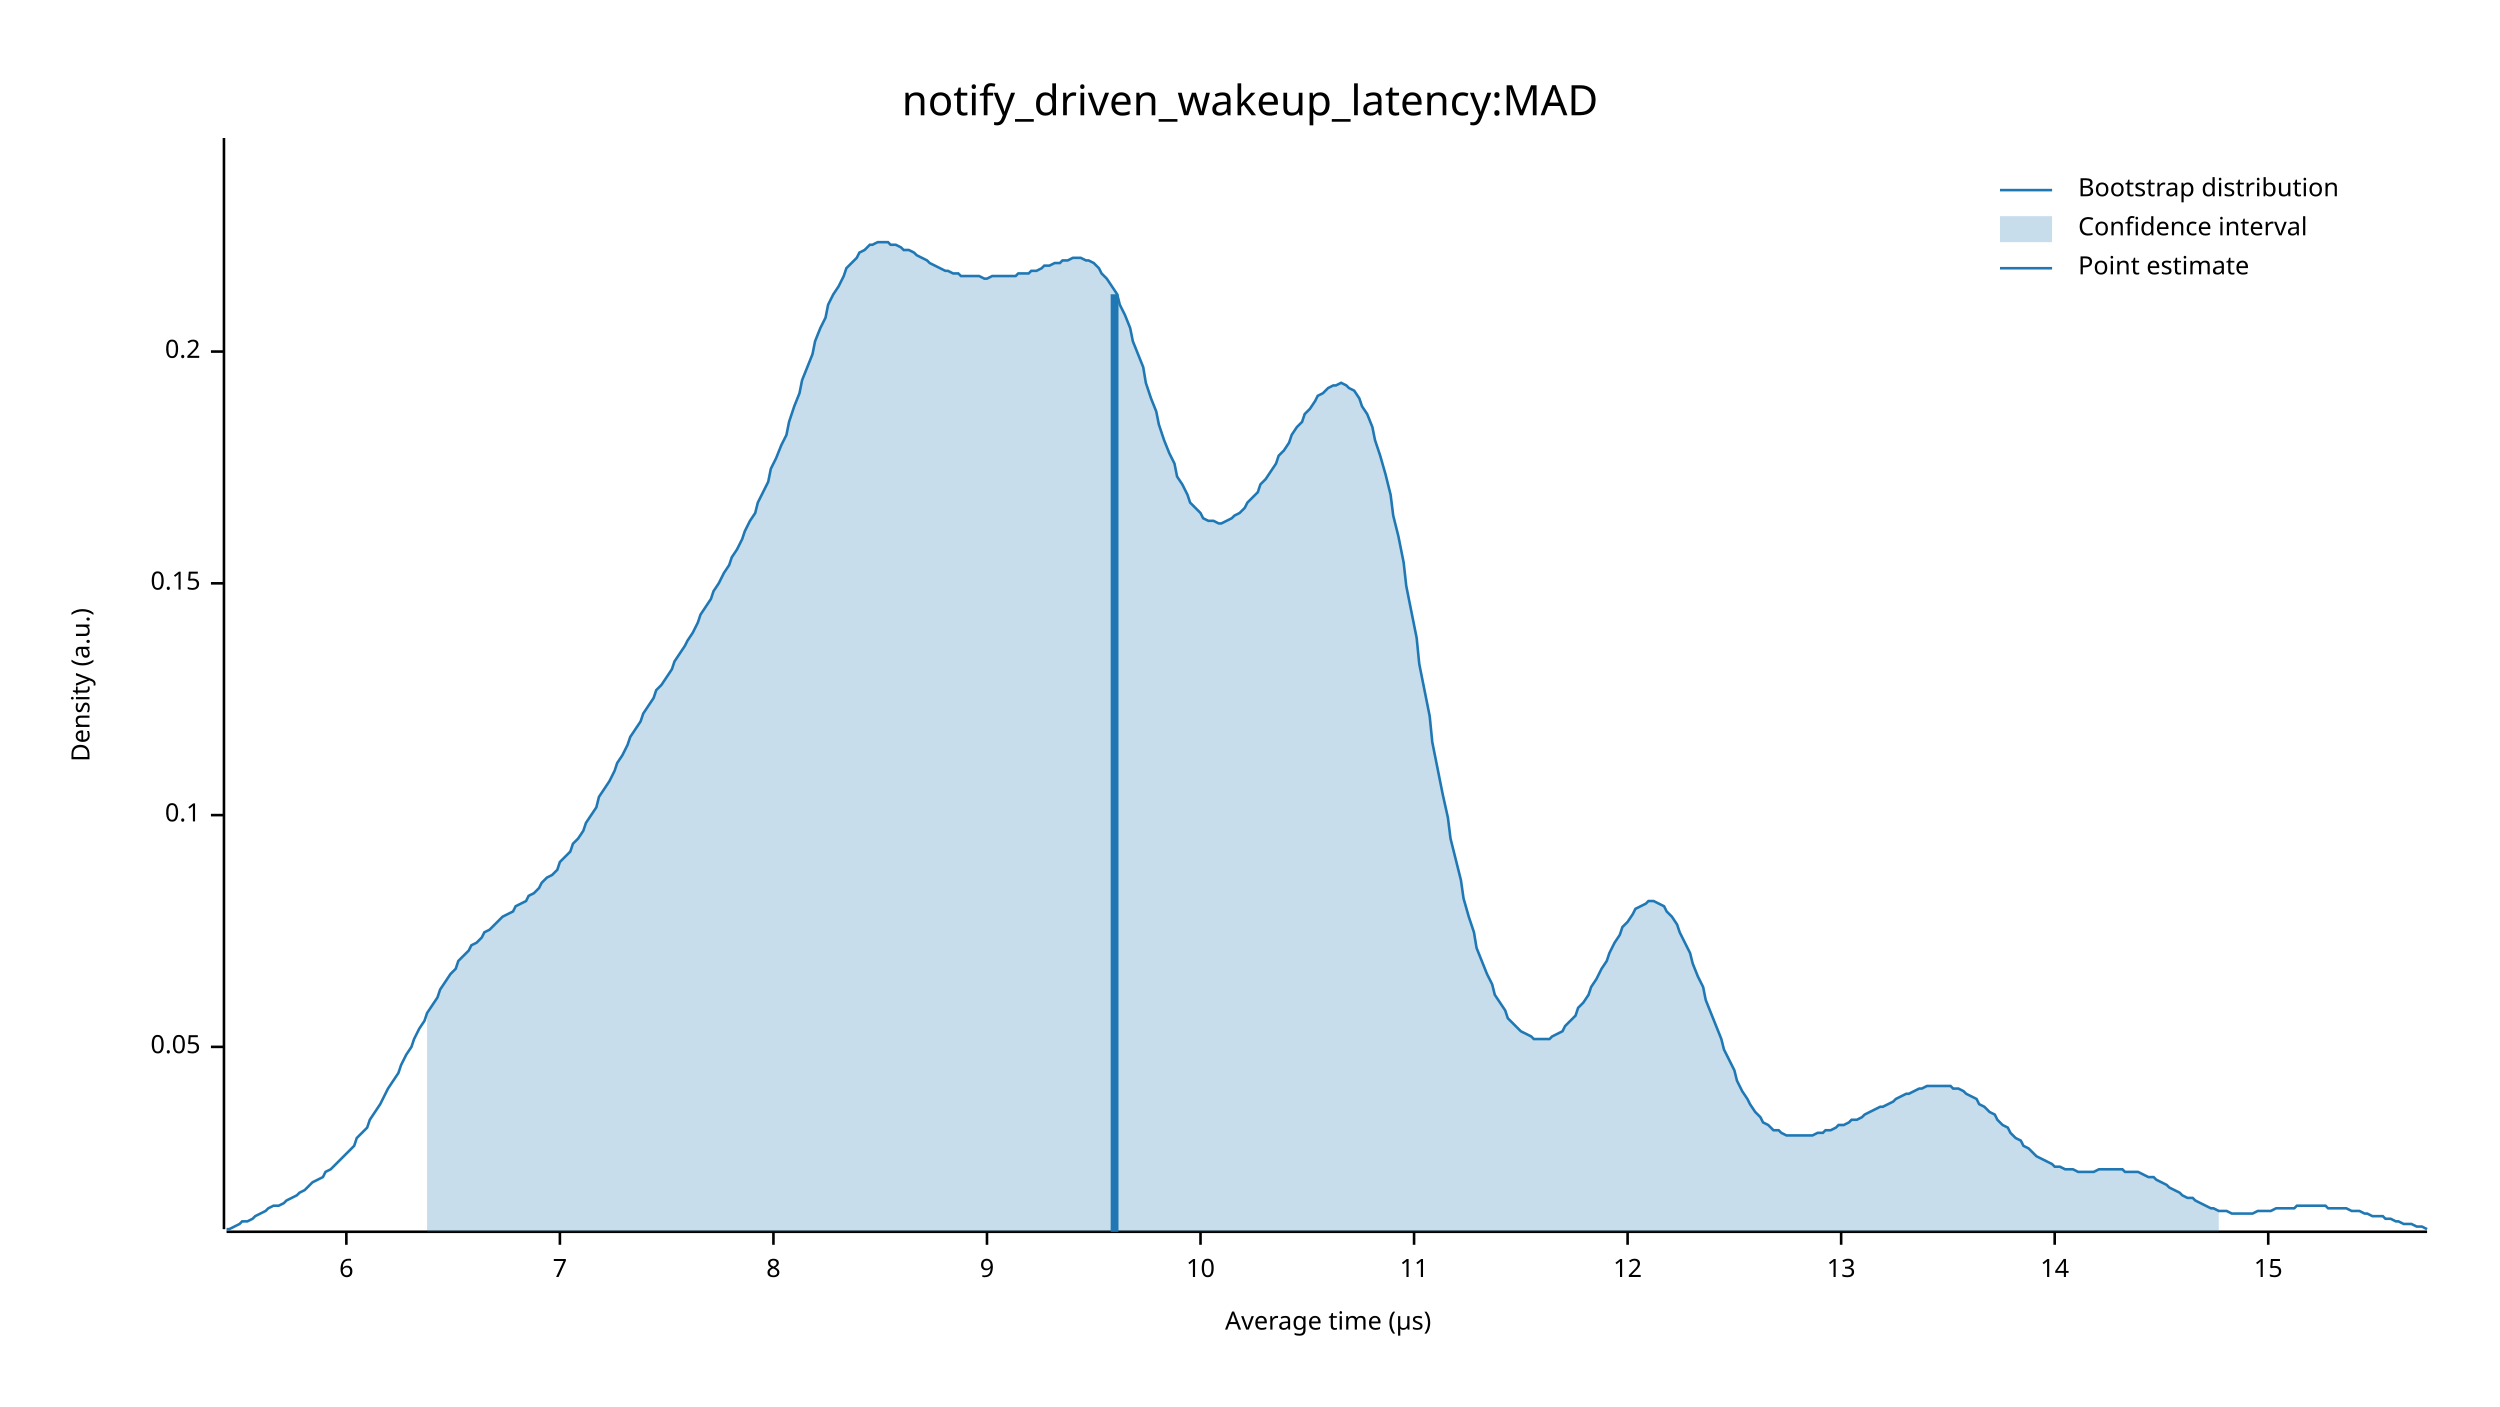
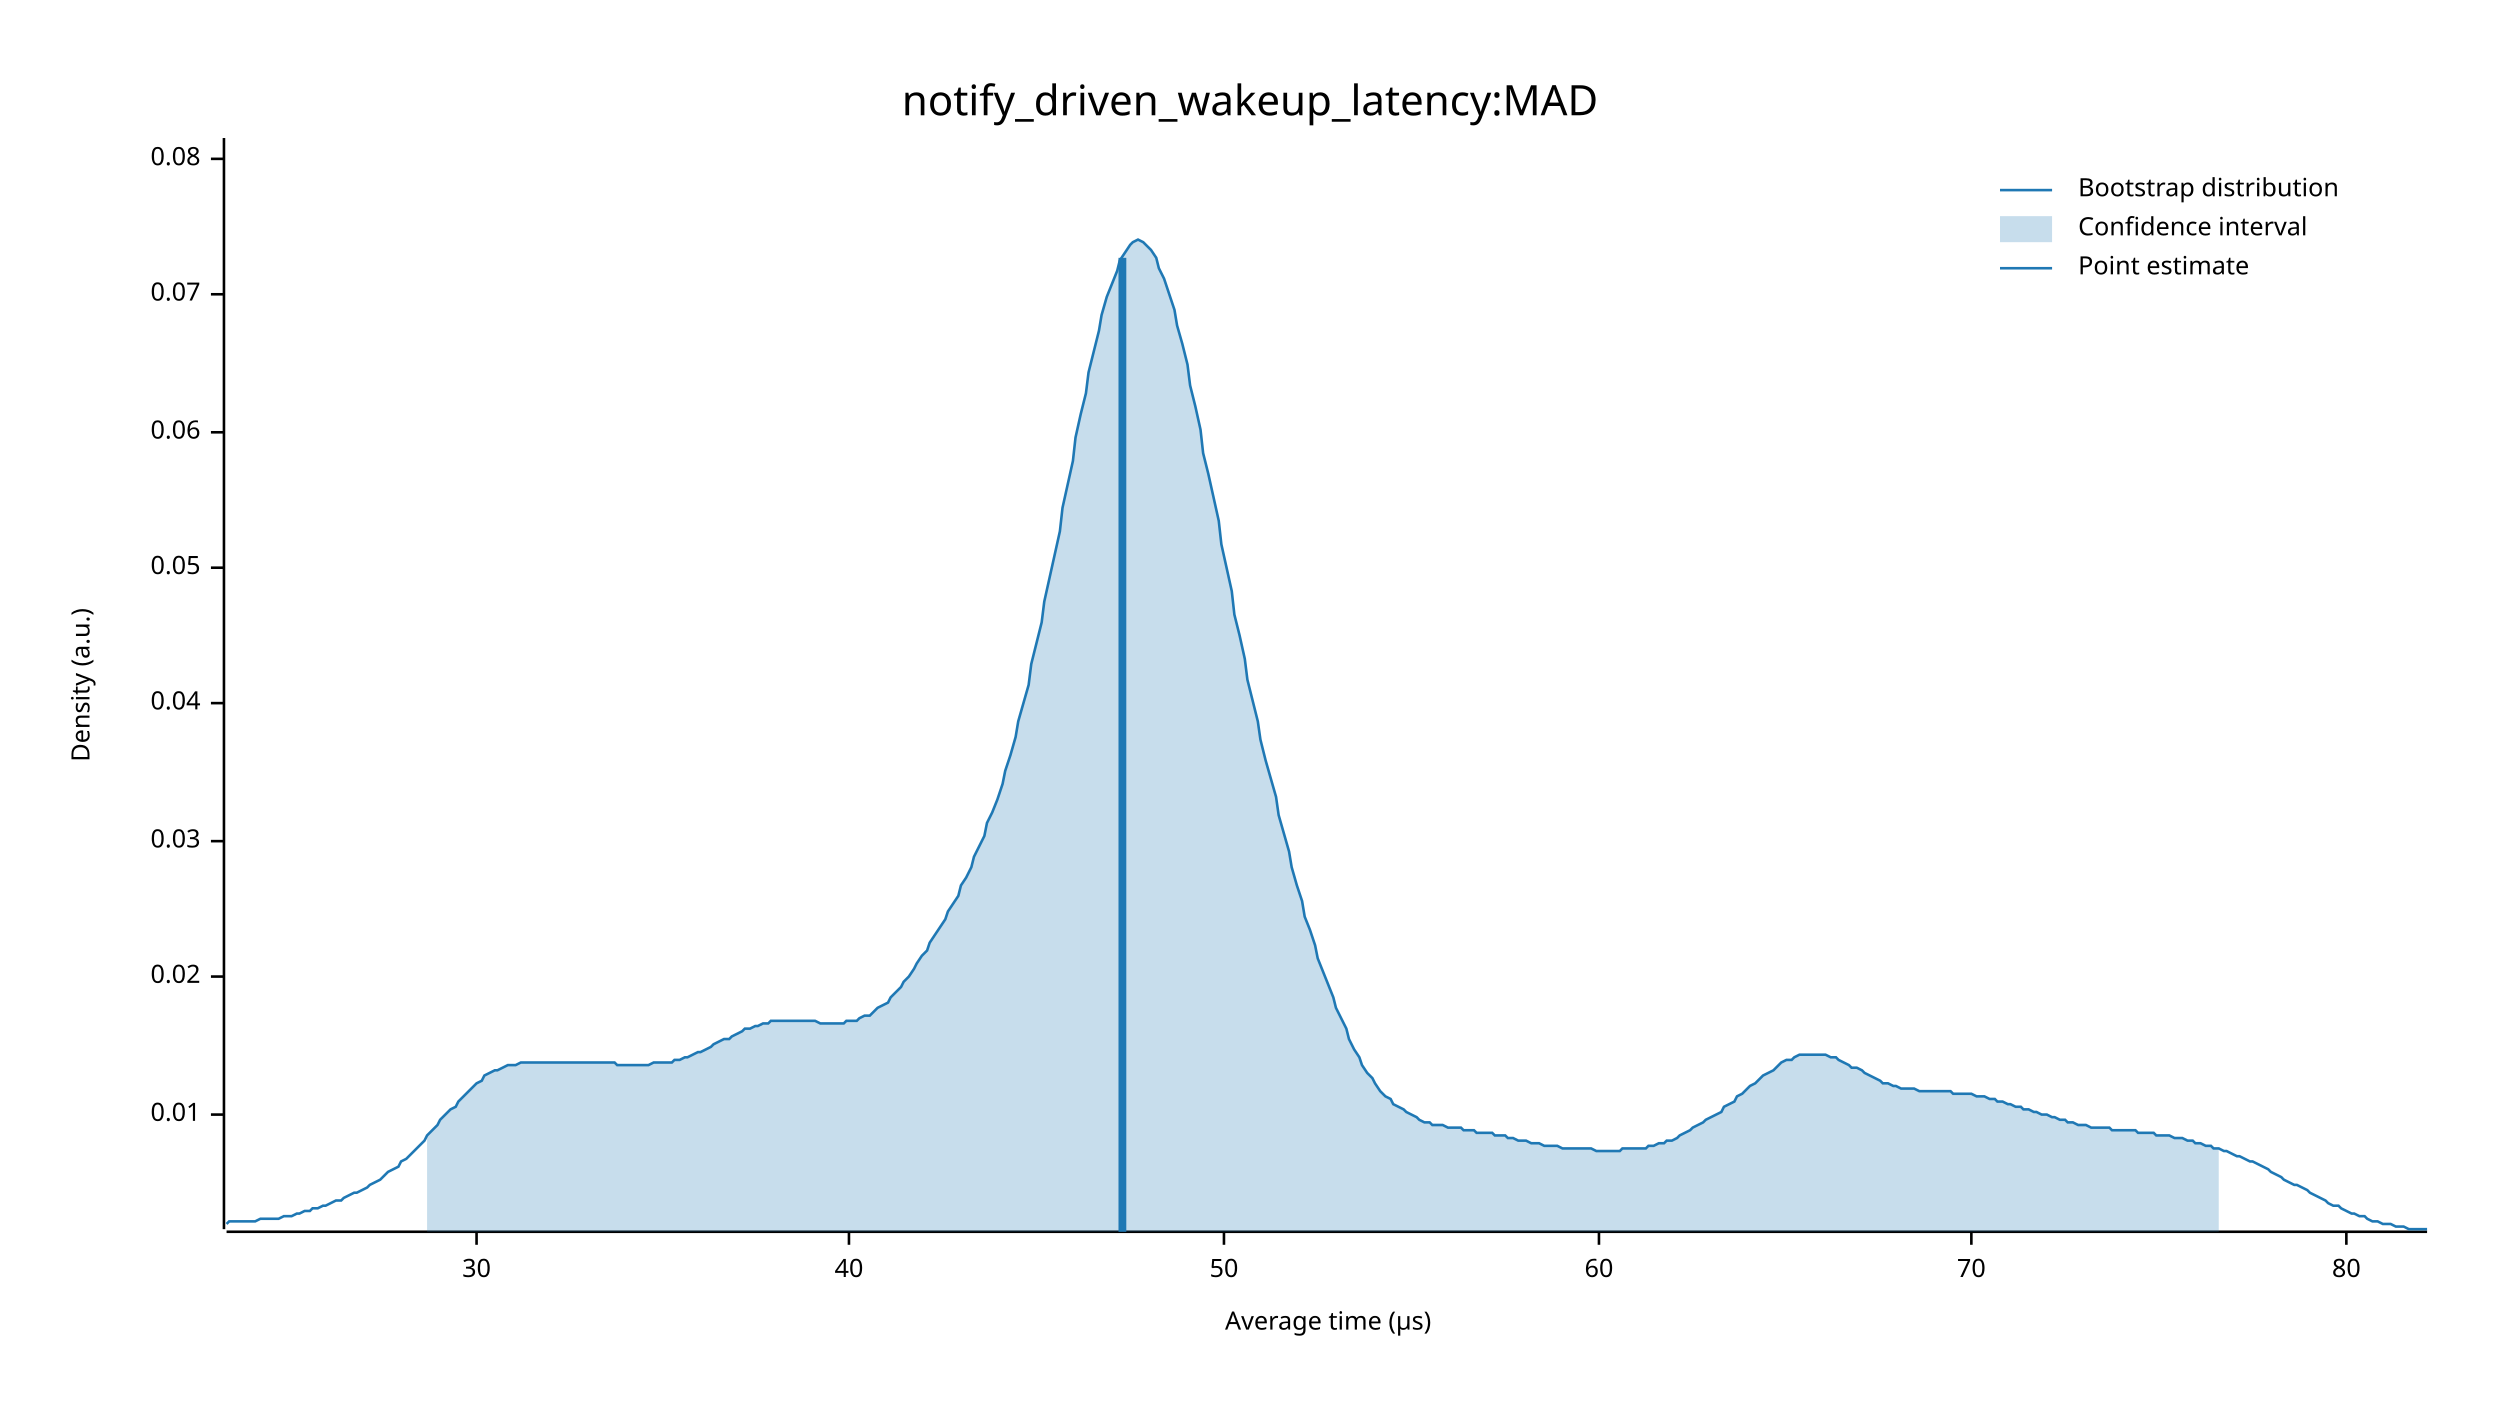
<svg xmlns="http://www.w3.org/2000/svg" width="960" height="540" viewBox="0 0 960 540">
  <text x="480" y="32" dy="0.76em" text-anchor="middle" font-family="sans-serif" font-size="16.129" opacity="1" fill="#000000">
notify_driven_wakeup_latency:MAD
</text>
  <text x="27" y="263" dy="0.76em" text-anchor="middle" font-family="sans-serif" font-size="9.677" opacity="1" fill="#000000" transform="rotate(270, 27, 263)">
Density (a.u.)
</text>
  <text x="510" y="513" dy="-0.5ex" text-anchor="middle" font-family="sans-serif" font-size="9.677" opacity="1" fill="#000000">
Average time (µs)
</text>
  <polyline fill="none" opacity="1" stroke="#000000" stroke-width="1" points="86,53 86,472 " />
-   <text x="77" y="402" dy="0.5ex" text-anchor="end" font-family="sans-serif" font-size="9.677" opacity="1" fill="#000000">
+   <text x="77" y="428" dy="0.5ex" text-anchor="end" font-family="sans-serif" font-size="9.677" opacity="1" fill="#000000">
+ 0.01
+ </text>
+   <polyline fill="none" opacity="1" stroke="#000000" stroke-width="1" points="81,428 86,428 " />
+   <text x="77" y="375" dy="0.5ex" text-anchor="end" font-family="sans-serif" font-size="9.677" opacity="1" fill="#000000">
+ 0.02
+ </text>
+   <polyline fill="none" opacity="1" stroke="#000000" stroke-width="1" points="81,375 86,375 " />
+   <text x="77" y="323" dy="0.5ex" text-anchor="end" font-family="sans-serif" font-size="9.677" opacity="1" fill="#000000">
+ 0.03
+ </text>
+   <polyline fill="none" opacity="1" stroke="#000000" stroke-width="1" points="81,323 86,323 " />
+   <text x="77" y="270" dy="0.5ex" text-anchor="end" font-family="sans-serif" font-size="9.677" opacity="1" fill="#000000">
+ 0.04
+ </text>
+   <polyline fill="none" opacity="1" stroke="#000000" stroke-width="1" points="81,270 86,270 " />
+   <text x="77" y="218" dy="0.5ex" text-anchor="end" font-family="sans-serif" font-size="9.677" opacity="1" fill="#000000">
0.05
</text>
-   <polyline fill="none" opacity="1" stroke="#000000" stroke-width="1" points="81,402 86,402 " />
-   <text x="77" y="313" dy="0.5ex" text-anchor="end" font-family="sans-serif" font-size="9.677" opacity="1" fill="#000000">
- 0.1
+   <polyline fill="none" opacity="1" stroke="#000000" stroke-width="1" points="81,218 86,218 " />
+   <text x="77" y="166" dy="0.5ex" text-anchor="end" font-family="sans-serif" font-size="9.677" opacity="1" fill="#000000">
+ 0.06
</text>
-   <polyline fill="none" opacity="1" stroke="#000000" stroke-width="1" points="81,313 86,313 " />
-   <text x="77" y="224" dy="0.5ex" text-anchor="end" font-family="sans-serif" font-size="9.677" opacity="1" fill="#000000">
- 0.15
+   <polyline fill="none" opacity="1" stroke="#000000" stroke-width="1" points="81,166 86,166 " />
+   <text x="77" y="113" dy="0.5ex" text-anchor="end" font-family="sans-serif" font-size="9.677" opacity="1" fill="#000000">
+ 0.07
</text>
-   <polyline fill="none" opacity="1" stroke="#000000" stroke-width="1" points="81,224 86,224 " />
-   <text x="77" y="135" dy="0.5ex" text-anchor="end" font-family="sans-serif" font-size="9.677" opacity="1" fill="#000000">
- 0.2
+   <polyline fill="none" opacity="1" stroke="#000000" stroke-width="1" points="81,113 86,113 " />
+   <text x="77" y="61" dy="0.5ex" text-anchor="end" font-family="sans-serif" font-size="9.677" opacity="1" fill="#000000">
+ 0.08
</text>
-   <polyline fill="none" opacity="1" stroke="#000000" stroke-width="1" points="81,135 86,135 " />
+   <polyline fill="none" opacity="1" stroke="#000000" stroke-width="1" points="81,61 86,61 " />
  <polyline fill="none" opacity="1" stroke="#000000" stroke-width="1" points="87,473 932,473 " />
-   <text x="133" y="483" dy="0.76em" text-anchor="middle" font-family="sans-serif" font-size="9.677" opacity="1" fill="#000000">
- 6
+   <text x="183" y="483" dy="0.76em" text-anchor="middle" font-family="sans-serif" font-size="9.677" opacity="1" fill="#000000">
+ 30
</text>
-   <polyline fill="none" opacity="1" stroke="#000000" stroke-width="1" points="133,473 133,478 " />
-   <text x="215" y="483" dy="0.76em" text-anchor="middle" font-family="sans-serif" font-size="9.677" opacity="1" fill="#000000">
- 7
+   <polyline fill="none" opacity="1" stroke="#000000" stroke-width="1" points="183,473 183,478 " />
+   <text x="326" y="483" dy="0.76em" text-anchor="middle" font-family="sans-serif" font-size="9.677" opacity="1" fill="#000000">
+ 40
</text>
-   <polyline fill="none" opacity="1" stroke="#000000" stroke-width="1" points="215,473 215,478 " />
-   <text x="297" y="483" dy="0.76em" text-anchor="middle" font-family="sans-serif" font-size="9.677" opacity="1" fill="#000000">
- 8
+   <polyline fill="none" opacity="1" stroke="#000000" stroke-width="1" points="326,473 326,478 " />
+   <text x="470" y="483" dy="0.76em" text-anchor="middle" font-family="sans-serif" font-size="9.677" opacity="1" fill="#000000">
+ 50
</text>
-   <polyline fill="none" opacity="1" stroke="#000000" stroke-width="1" points="297,473 297,478 " />
-   <text x="379" y="483" dy="0.76em" text-anchor="middle" font-family="sans-serif" font-size="9.677" opacity="1" fill="#000000">
- 9
+   <polyline fill="none" opacity="1" stroke="#000000" stroke-width="1" points="470,473 470,478 " />
+   <text x="614" y="483" dy="0.76em" text-anchor="middle" font-family="sans-serif" font-size="9.677" opacity="1" fill="#000000">
+ 60
</text>
-   <polyline fill="none" opacity="1" stroke="#000000" stroke-width="1" points="379,473 379,478 " />
-   <text x="461" y="483" dy="0.76em" text-anchor="middle" font-family="sans-serif" font-size="9.677" opacity="1" fill="#000000">
- 10
+   <polyline fill="none" opacity="1" stroke="#000000" stroke-width="1" points="614,473 614,478 " />
+   <text x="757" y="483" dy="0.76em" text-anchor="middle" font-family="sans-serif" font-size="9.677" opacity="1" fill="#000000">
+ 70
</text>
-   <polyline fill="none" opacity="1" stroke="#000000" stroke-width="1" points="461,473 461,478 " />
-   <text x="543" y="483" dy="0.76em" text-anchor="middle" font-family="sans-serif" font-size="9.677" opacity="1" fill="#000000">
- 11
+   <polyline fill="none" opacity="1" stroke="#000000" stroke-width="1" points="757,473 757,478 " />
+   <text x="901" y="483" dy="0.76em" text-anchor="middle" font-family="sans-serif" font-size="9.677" opacity="1" fill="#000000">
+ 80
</text>
-   <polyline fill="none" opacity="1" stroke="#000000" stroke-width="1" points="543,473 543,478 " />
-   <text x="625" y="483" dy="0.76em" text-anchor="middle" font-family="sans-serif" font-size="9.677" opacity="1" fill="#000000">
- 12
- </text>
-   <polyline fill="none" opacity="1" stroke="#000000" stroke-width="1" points="625,473 625,478 " />
-   <text x="707" y="483" dy="0.76em" text-anchor="middle" font-family="sans-serif" font-size="9.677" opacity="1" fill="#000000">
- 13
- </text>
-   <polyline fill="none" opacity="1" stroke="#000000" stroke-width="1" points="707,473 707,478 " />
-   <text x="789" y="483" dy="0.76em" text-anchor="middle" font-family="sans-serif" font-size="9.677" opacity="1" fill="#000000">
- 14
- </text>
-   <polyline fill="none" opacity="1" stroke="#000000" stroke-width="1" points="789,473 789,478 " />
-   <text x="871" y="483" dy="0.76em" text-anchor="middle" font-family="sans-serif" font-size="9.677" opacity="1" fill="#000000">
- 15
- </text>
-   <polyline fill="none" opacity="1" stroke="#000000" stroke-width="1" points="871,473 871,478 " />
-   <polyline fill="none" opacity="1" stroke="#1F78B4" stroke-width="1" points="87,472 88,472 90,471 92,470 93,469 95,469 97,468 98,467 100,466 102,465 103,464 105,463 107,463 109,462 110,461 112,460 114,459 115,458 117,457 119,455 120,454 122,453 124,452 125,450 127,449 129,447 131,445 132,444 134,442 136,440 137,437 139,435 141,433 142,430 144,427 146,424 147,422 149,418 151,415 153,412 154,409 156,405 158,402 159,399 161,395 163,392 164,389 166,386 168,383 169,380 171,377 173,374 175,372 176,369 178,367 180,365 181,363 183,362 185,360 186,358 188,357 190,355 191,354 193,352 195,351 197,350 198,348 200,347 202,346 203,344 205,343 207,341 208,339 210,337 212,336 214,334 215,331 217,329 219,327 220,324 222,322 224,319 225,316 227,313 229,310 230,306 232,303 234,300 236,296 237,293 239,290 241,286 242,283 244,280 246,277 247,274 249,271 251,268 252,265 254,263 256,260 258,257 259,254 261,251 263,248 264,246 266,243 268,239 269,236 271,233 273,230 274,227 276,224 278,220 280,217 281,214 283,211 285,207 286,204 288,200 290,197 291,193 293,189 295,185 296,180 298,176 300,171 302,167 303,162 305,156 307,151 308,146 310,141 312,136 313,131 315,126 317,122 318,117 320,113 322,110 324,106 325,103 327,101 329,99 330,97 332,96 334,94 335,94 337,93 339,93 341,93 342,94 344,94 346,95 347,96 349,96 351,97 352,98 354,99 356,100 357,101 359,102 361,103 363,104 364,104 366,105 368,105 369,106 371,106 373,106 374,106 376,106 378,107 379,107 381,106 383,106 385,106 386,106 388,106 390,106 391,105 393,105 395,105 396,104 398,104 400,103 401,102 403,102 405,101 407,101 408,100 410,100 412,99 413,99 415,99 417,100 418,100 420,101 422,103 423,105 425,107 427,110 429,113 430,117 432,121 434,126 435,131 437,136 439,141 440,147 442,153 444,158 445,163 447,169 449,174 451,178 452,183 454,186 456,190 457,193 459,195 461,197 462,199 464,200 466,200 468,201 469,201 471,200 473,199 474,198 476,197 478,195 479,193 481,191 483,189 484,186 486,184 488,181 490,178 491,175 493,173 495,170 496,167 498,164 500,162 501,159 503,157 505,154 506,152 508,151 510,149 512,148 513,148 515,147 517,148 518,149 520,150 522,153 523,156 525,159 527,164 528,169 530,175 532,182 534,190 535,198 537,206 539,216 540,225 542,235 544,245 545,255 547,265 549,275 550,285 552,295 554,305 556,314 557,322 559,330 561,338 562,345 564,352 566,358 567,364 569,369 571,374 573,378 574,382 576,385 578,388 579,391 581,393 583,395 584,396 586,397 588,398 589,399 591,399 593,399 595,399 596,398 598,397 600,396 601,394 603,392 605,390 606,387 608,385 610,382 611,379 613,376 615,372 617,369 618,366 620,362 622,359 623,356 625,354 627,351 628,349 630,348 632,347 633,346 635,346 637,347 639,348 640,350 642,352 644,355 645,358 647,362 649,366 650,370 652,375 654,379 655,384 657,389 659,394 661,399 662,403 664,407 666,411 667,415 669,419 671,422 672,424 674,427 676,429 677,431 679,432 681,434 683,434 684,435 686,436 688,436 689,436 691,436 693,436 694,436 696,436 698,435 700,435 701,434 703,434 705,433 706,432 708,432 710,431 711,430 713,430 715,429 716,428 718,427 720,426 722,425 723,425 725,424 727,423 728,422 730,421 732,420 733,420 735,419 737,418 738,418 740,417 742,417 744,417 745,417 747,417 749,417 750,418 752,418 754,419 755,420 757,421 759,422 760,424 762,425 764,427 766,428 767,430 769,432 771,433 772,435 774,437 776,438 777,440 779,441 781,443 782,444 784,445 786,446 788,447 789,448 791,448 793,449 794,449 796,449 798,450 799,450 801,450 803,450 804,450 806,449 808,449 810,449 811,449 813,449 815,449 816,450 818,450 820,450 821,450 823,451 825,452 827,452 828,453 830,454 832,455 833,456 835,457 837,458 838,459 840,460 842,460 843,461 845,462 847,463 849,464 850,464 852,465 854,465 855,465 857,466 859,466 860,466 862,466 864,466 865,466 867,465 869,465 871,465 872,465 874,464 876,464 877,464 879,464 881,464 882,463 884,463 886,463 887,463 889,463 891,463 893,463 894,464 896,464 898,464 899,464 901,464 903,465 904,465 906,465 908,466 909,466 911,467 913,467 915,467 916,468 918,468 920,469 921,469 923,470 925,470 926,470 928,471 930,471 932,472 " />
-   <polygon opacity="0.25" fill="#1F78B4" points="164,389 166,386 168,383 169,380 171,377 173,374 175,372 176,369 178,367 180,365 181,363 183,362 185,360 186,358 188,357 190,355 191,354 193,352 195,351 197,350 198,348 200,347 202,346 203,344 205,343 207,341 208,339 210,337 212,336 214,334 215,331 217,329 219,327 220,324 222,322 224,319 225,316 227,313 229,310 230,306 232,303 234,300 236,296 237,293 239,290 241,286 242,283 244,280 246,277 247,274 249,271 251,268 252,265 254,263 256,260 258,257 259,254 261,251 263,248 264,246 266,243 268,239 269,236 271,233 273,230 274,227 276,224 278,220 280,217 281,214 283,211 285,207 286,204 288,200 290,197 291,193 293,189 295,185 296,180 298,176 300,171 302,167 303,162 305,156 307,151 308,146 310,141 312,136 313,131 315,126 317,122 318,117 320,113 322,110 324,106 325,103 327,101 329,99 330,97 332,96 334,94 335,94 337,93 339,93 341,93 342,94 344,94 346,95 347,96 349,96 351,97 352,98 354,99 356,100 357,101 359,102 361,103 363,104 364,104 366,105 368,105 369,106 371,106 373,106 374,106 376,106 378,107 379,107 381,106 383,106 385,106 386,106 388,106 390,106 391,105 393,105 395,105 396,104 398,104 400,103 401,102 403,102 405,101 407,101 408,100 410,100 412,99 413,99 415,99 417,100 418,100 420,101 422,103 423,105 425,107 427,110 429,113 430,117 432,121 434,126 435,131 437,136 439,141 440,147 442,153 444,158 445,163 447,169 449,174 451,178 452,183 454,186 456,190 457,193 459,195 461,197 462,199 464,200 466,200 468,201 469,201 471,200 473,199 474,198 476,197 478,195 479,193 481,191 483,189 484,186 486,184 488,181 490,178 491,175 493,173 495,170 496,167 498,164 500,162 501,159 503,157 505,154 506,152 508,151 510,149 512,148 513,148 515,147 517,148 518,149 520,150 522,153 523,156 525,159 527,164 528,169 530,175 532,182 534,190 535,198 537,206 539,216 540,225 542,235 544,245 545,255 547,265 549,275 550,285 552,295 554,305 556,314 557,322 559,330 561,338 562,345 564,352 566,358 567,364 569,369 571,374 573,378 574,382 576,385 578,388 579,391 581,393 583,395 584,396 586,397 588,398 589,399 591,399 593,399 595,399 596,398 598,397 600,396 601,394 603,392 605,390 606,387 608,385 610,382 611,379 613,376 615,372 617,369 618,366 620,362 622,359 623,356 625,354 627,351 628,349 630,348 632,347 633,346 635,346 637,347 639,348 640,350 642,352 644,355 645,358 647,362 649,366 650,370 652,375 654,379 655,384 657,389 659,394 661,399 662,403 664,407 666,411 667,415 669,419 671,422 672,424 674,427 676,429 677,431 679,432 681,434 683,434 684,435 686,436 688,436 689,436 691,436 693,436 694,436 696,436 698,435 700,435 701,434 703,434 705,433 706,432 708,432 710,431 711,430 713,430 715,429 716,428 718,427 720,426 722,425 723,425 725,424 727,423 728,422 730,421 732,420 733,420 735,419 737,418 738,418 740,417 742,417 744,417 745,417 747,417 749,417 750,418 752,418 754,419 755,420 757,421 759,422 760,424 762,425 764,427 766,428 767,430 769,432 771,433 772,435 774,437 776,438 777,440 779,441 781,443 782,444 784,445 786,446 788,447 789,448 791,448 793,449 794,449 796,449 798,450 799,450 801,450 803,450 804,450 806,449 808,449 810,449 811,449 813,449 815,449 816,450 818,450 820,450 821,450 823,451 825,452 827,452 828,453 830,454 832,455 833,456 835,457 837,458 838,459 840,460 842,460 843,461 845,462 847,463 849,464 850,464 852,465 852,473 164,473 " />
-   <polyline fill="none" opacity="1" stroke="#1F78B4" stroke-width="3" points="428,473 428,113 " />
+   <polyline fill="none" opacity="1" stroke="#000000" stroke-width="1" points="901,473 901,478 " />
+   <polyline fill="none" opacity="1" stroke="#1F78B4" stroke-width="1" points="87,470 88,469 90,469 92,469 93,469 95,469 97,469 98,469 100,468 102,468 103,468 105,468 107,468 109,467 110,467 112,467 114,466 115,466 117,465 119,465 120,464 122,464 124,463 125,463 127,462 129,461 131,461 132,460 134,459 136,458 137,458 139,457 141,456 142,455 144,454 146,453 147,452 149,450 151,449 153,448 154,446 156,445 158,443 159,442 161,440 163,438 164,436 166,434 168,432 169,430 171,428 173,426 175,425 176,423 178,421 180,419 181,418 183,416 185,415 186,413 188,412 190,411 191,411 193,410 195,409 197,409 198,409 200,408 202,408 203,408 205,408 207,408 208,408 210,408 212,408 214,408 215,408 217,408 219,408 220,408 222,408 224,408 225,408 227,408 229,408 230,408 232,408 234,408 236,408 237,409 239,409 241,409 242,409 244,409 246,409 247,409 249,409 251,408 252,408 254,408 256,408 258,408 259,407 261,407 263,406 264,406 266,405 268,404 269,404 271,403 273,402 274,401 276,400 278,399 280,399 281,398 283,397 285,396 286,395 288,395 290,394 291,394 293,393 295,393 296,392 298,392 300,392 302,392 303,392 305,392 307,392 308,392 310,392 312,392 313,392 315,393 317,393 318,393 320,393 322,393 324,393 325,392 327,392 329,392 330,391 332,390 334,390 335,389 337,387 339,386 341,385 342,383 344,381 346,379 347,377 349,375 351,372 352,370 354,367 356,365 357,362 359,359 361,356 363,353 364,350 366,347 368,344 369,340 371,337 373,333 374,329 376,325 378,321 379,316 381,312 383,307 385,301 386,296 388,290 390,283 391,277 393,270 395,263 396,255 398,247 400,239 401,231 403,222 405,213 407,204 408,195 410,186 412,177 413,168 415,159 417,151 418,143 420,135 422,127 423,121 425,114 427,109 429,104 430,100 432,97 434,94 435,93 437,92 439,93 440,94 442,96 444,99 445,103 447,107 449,113 451,119 452,125 454,132 456,140 457,148 459,156 461,165 462,174 464,182 466,191 468,200 469,209 471,218 473,227 474,236 476,244 478,253 479,261 481,269 483,277 484,284 486,292 488,299 490,306 491,313 493,320 495,327 496,333 498,340 500,346 501,352 503,357 505,363 506,368 508,373 510,378 512,383 513,387 515,391 517,395 518,399 520,403 522,406 523,409 525,412 527,414 528,416 530,419 532,421 534,422 535,424 537,425 539,426 540,427 542,428 544,429 545,430 547,431 549,431 550,432 552,432 554,432 556,433 557,433 559,433 561,433 562,434 564,434 566,434 567,435 569,435 571,435 573,435 574,436 576,436 578,436 579,437 581,437 583,438 584,438 586,438 588,439 589,439 591,439 593,440 595,440 596,440 598,440 600,441 601,441 603,441 605,441 606,441 608,441 610,441 611,441 613,442 615,442 617,442 618,442 620,442 622,442 623,441 625,441 627,441 628,441 630,441 632,441 633,440 635,440 637,439 639,439 640,438 642,438 644,437 645,436 647,435 649,434 650,433 652,432 654,431 655,430 657,429 659,428 661,427 662,425 664,424 666,423 667,421 669,420 671,418 672,417 674,416 676,414 677,413 679,412 681,411 683,409 684,408 686,407 688,407 689,406 691,405 693,405 694,405 696,405 698,405 700,405 701,405 703,406 705,406 706,407 708,408 710,409 711,410 713,410 715,411 716,412 718,413 720,414 722,415 723,416 725,416 727,417 728,417 730,418 732,418 733,418 735,418 737,419 738,419 740,419 742,419 744,419 745,419 747,419 749,419 750,420 752,420 754,420 755,420 757,420 759,421 760,421 762,421 764,422 766,422 767,423 769,423 771,424 772,424 774,425 776,425 777,426 779,426 781,427 782,427 784,428 786,428 788,429 789,429 791,430 793,430 794,431 796,431 798,432 799,432 801,432 803,433 804,433 806,433 808,433 810,433 811,434 813,434 815,434 816,434 818,434 820,434 821,435 823,435 825,435 827,435 828,436 830,436 832,436 833,436 835,437 837,437 838,437 840,438 842,438 843,439 845,439 847,440 849,440 850,441 852,441 854,442 855,442 857,443 859,444 860,444 862,445 864,446 865,446 867,447 869,448 871,449 872,450 874,451 876,452 877,453 879,454 881,455 882,455 884,456 886,457 887,458 889,459 891,460 893,461 894,462 896,463 898,463 899,464 901,465 903,466 904,466 906,467 908,467 909,468 911,469 913,469 915,470 916,470 918,470 920,471 921,471 923,471 925,472 926,472 928,472 930,472 932,472 " />
+   <polygon opacity="0.25" fill="#1F78B4" points="164,436 166,434 168,432 169,430 171,428 173,426 175,425 176,423 178,421 180,419 181,418 183,416 185,415 186,413 188,412 190,411 191,411 193,410 195,409 197,409 198,409 200,408 202,408 203,408 205,408 207,408 208,408 210,408 212,408 214,408 215,408 217,408 219,408 220,408 222,408 224,408 225,408 227,408 229,408 230,408 232,408 234,408 236,408 237,409 239,409 241,409 242,409 244,409 246,409 247,409 249,409 251,408 252,408 254,408 256,408 258,408 259,407 261,407 263,406 264,406 266,405 268,404 269,404 271,403 273,402 274,401 276,400 278,399 280,399 281,398 283,397 285,396 286,395 288,395 290,394 291,394 293,393 295,393 296,392 298,392 300,392 302,392 303,392 305,392 307,392 308,392 310,392 312,392 313,392 315,393 317,393 318,393 320,393 322,393 324,393 325,392 327,392 329,392 330,391 332,390 334,390 335,389 337,387 339,386 341,385 342,383 344,381 346,379 347,377 349,375 351,372 352,370 354,367 356,365 357,362 359,359 361,356 363,353 364,350 366,347 368,344 369,340 371,337 373,333 374,329 376,325 378,321 379,316 381,312 383,307 385,301 386,296 388,290 390,283 391,277 393,270 395,263 396,255 398,247 400,239 401,231 403,222 405,213 407,204 408,195 410,186 412,177 413,168 415,159 417,151 418,143 420,135 422,127 423,121 425,114 427,109 429,104 430,100 432,97 434,94 435,93 437,92 439,93 440,94 442,96 444,99 445,103 447,107 449,113 451,119 452,125 454,132 456,140 457,148 459,156 461,165 462,174 464,182 466,191 468,200 469,209 471,218 473,227 474,236 476,244 478,253 479,261 481,269 483,277 484,284 486,292 488,299 490,306 491,313 493,320 495,327 496,333 498,340 500,346 501,352 503,357 505,363 506,368 508,373 510,378 512,383 513,387 515,391 517,395 518,399 520,403 522,406 523,409 525,412 527,414 528,416 530,419 532,421 534,422 535,424 537,425 539,426 540,427 542,428 544,429 545,430 547,431 549,431 550,432 552,432 554,432 556,433 557,433 559,433 561,433 562,434 564,434 566,434 567,435 569,435 571,435 573,435 574,436 576,436 578,436 579,437 581,437 583,438 584,438 586,438 588,439 589,439 591,439 593,440 595,440 596,440 598,440 600,441 601,441 603,441 605,441 606,441 608,441 610,441 611,441 613,442 615,442 617,442 618,442 620,442 622,442 623,441 625,441 627,441 628,441 630,441 632,441 633,440 635,440 637,439 639,439 640,438 642,438 644,437 645,436 647,435 649,434 650,433 652,432 654,431 655,430 657,429 659,428 661,427 662,425 664,424 666,423 667,421 669,420 671,418 672,417 674,416 676,414 677,413 679,412 681,411 683,409 684,408 686,407 688,407 689,406 691,405 693,405 694,405 696,405 698,405 700,405 701,405 703,406 705,406 706,407 708,408 710,409 711,410 713,410 715,411 716,412 718,413 720,414 722,415 723,416 725,416 727,417 728,417 730,418 732,418 733,418 735,418 737,419 738,419 740,419 742,419 744,419 745,419 747,419 749,419 750,420 752,420 754,420 755,420 757,420 759,421 760,421 762,421 764,422 766,422 767,423 769,423 771,424 772,424 774,425 776,425 777,426 779,426 781,427 782,427 784,428 786,428 788,429 789,429 791,430 793,430 794,431 796,431 798,432 799,432 801,432 803,433 804,433 806,433 808,433 810,433 811,434 813,434 815,434 816,434 818,434 820,434 821,435 823,435 825,435 827,435 828,436 830,436 832,436 833,436 835,437 837,437 838,437 840,438 842,438 843,439 845,439 847,440 849,440 850,441 852,441 852,473 164,473 " />
+   <polyline fill="none" opacity="1" stroke="#1F78B4" stroke-width="3" points="431,473 431,99 " />
  <text x="798" y="68" dy="0.76em" text-anchor="start" font-family="sans-serif" font-size="9.677" opacity="1" fill="#000000">
Bootstrap distribution
</text>
  <text x="798" y="83" dy="0.76em" text-anchor="start" font-family="sans-serif" font-size="9.677" opacity="1" fill="#000000">
Confidence interval
</text>
  <text x="798" y="98" dy="0.76em" text-anchor="start" font-family="sans-serif" font-size="9.677" opacity="1" fill="#000000">
Point estimate
</text>
  <polyline fill="none" opacity="1" stroke="#1F78B4" stroke-width="1" points="768,73 788,73 " />
  <rect x="768" y="83" width="20" height="10" opacity="0.25" fill="#1F78B4" stroke="none" />
  <polyline fill="none" opacity="1" stroke="#1F78B4" stroke-width="1" points="768,103 788,103 " />
</svg>
